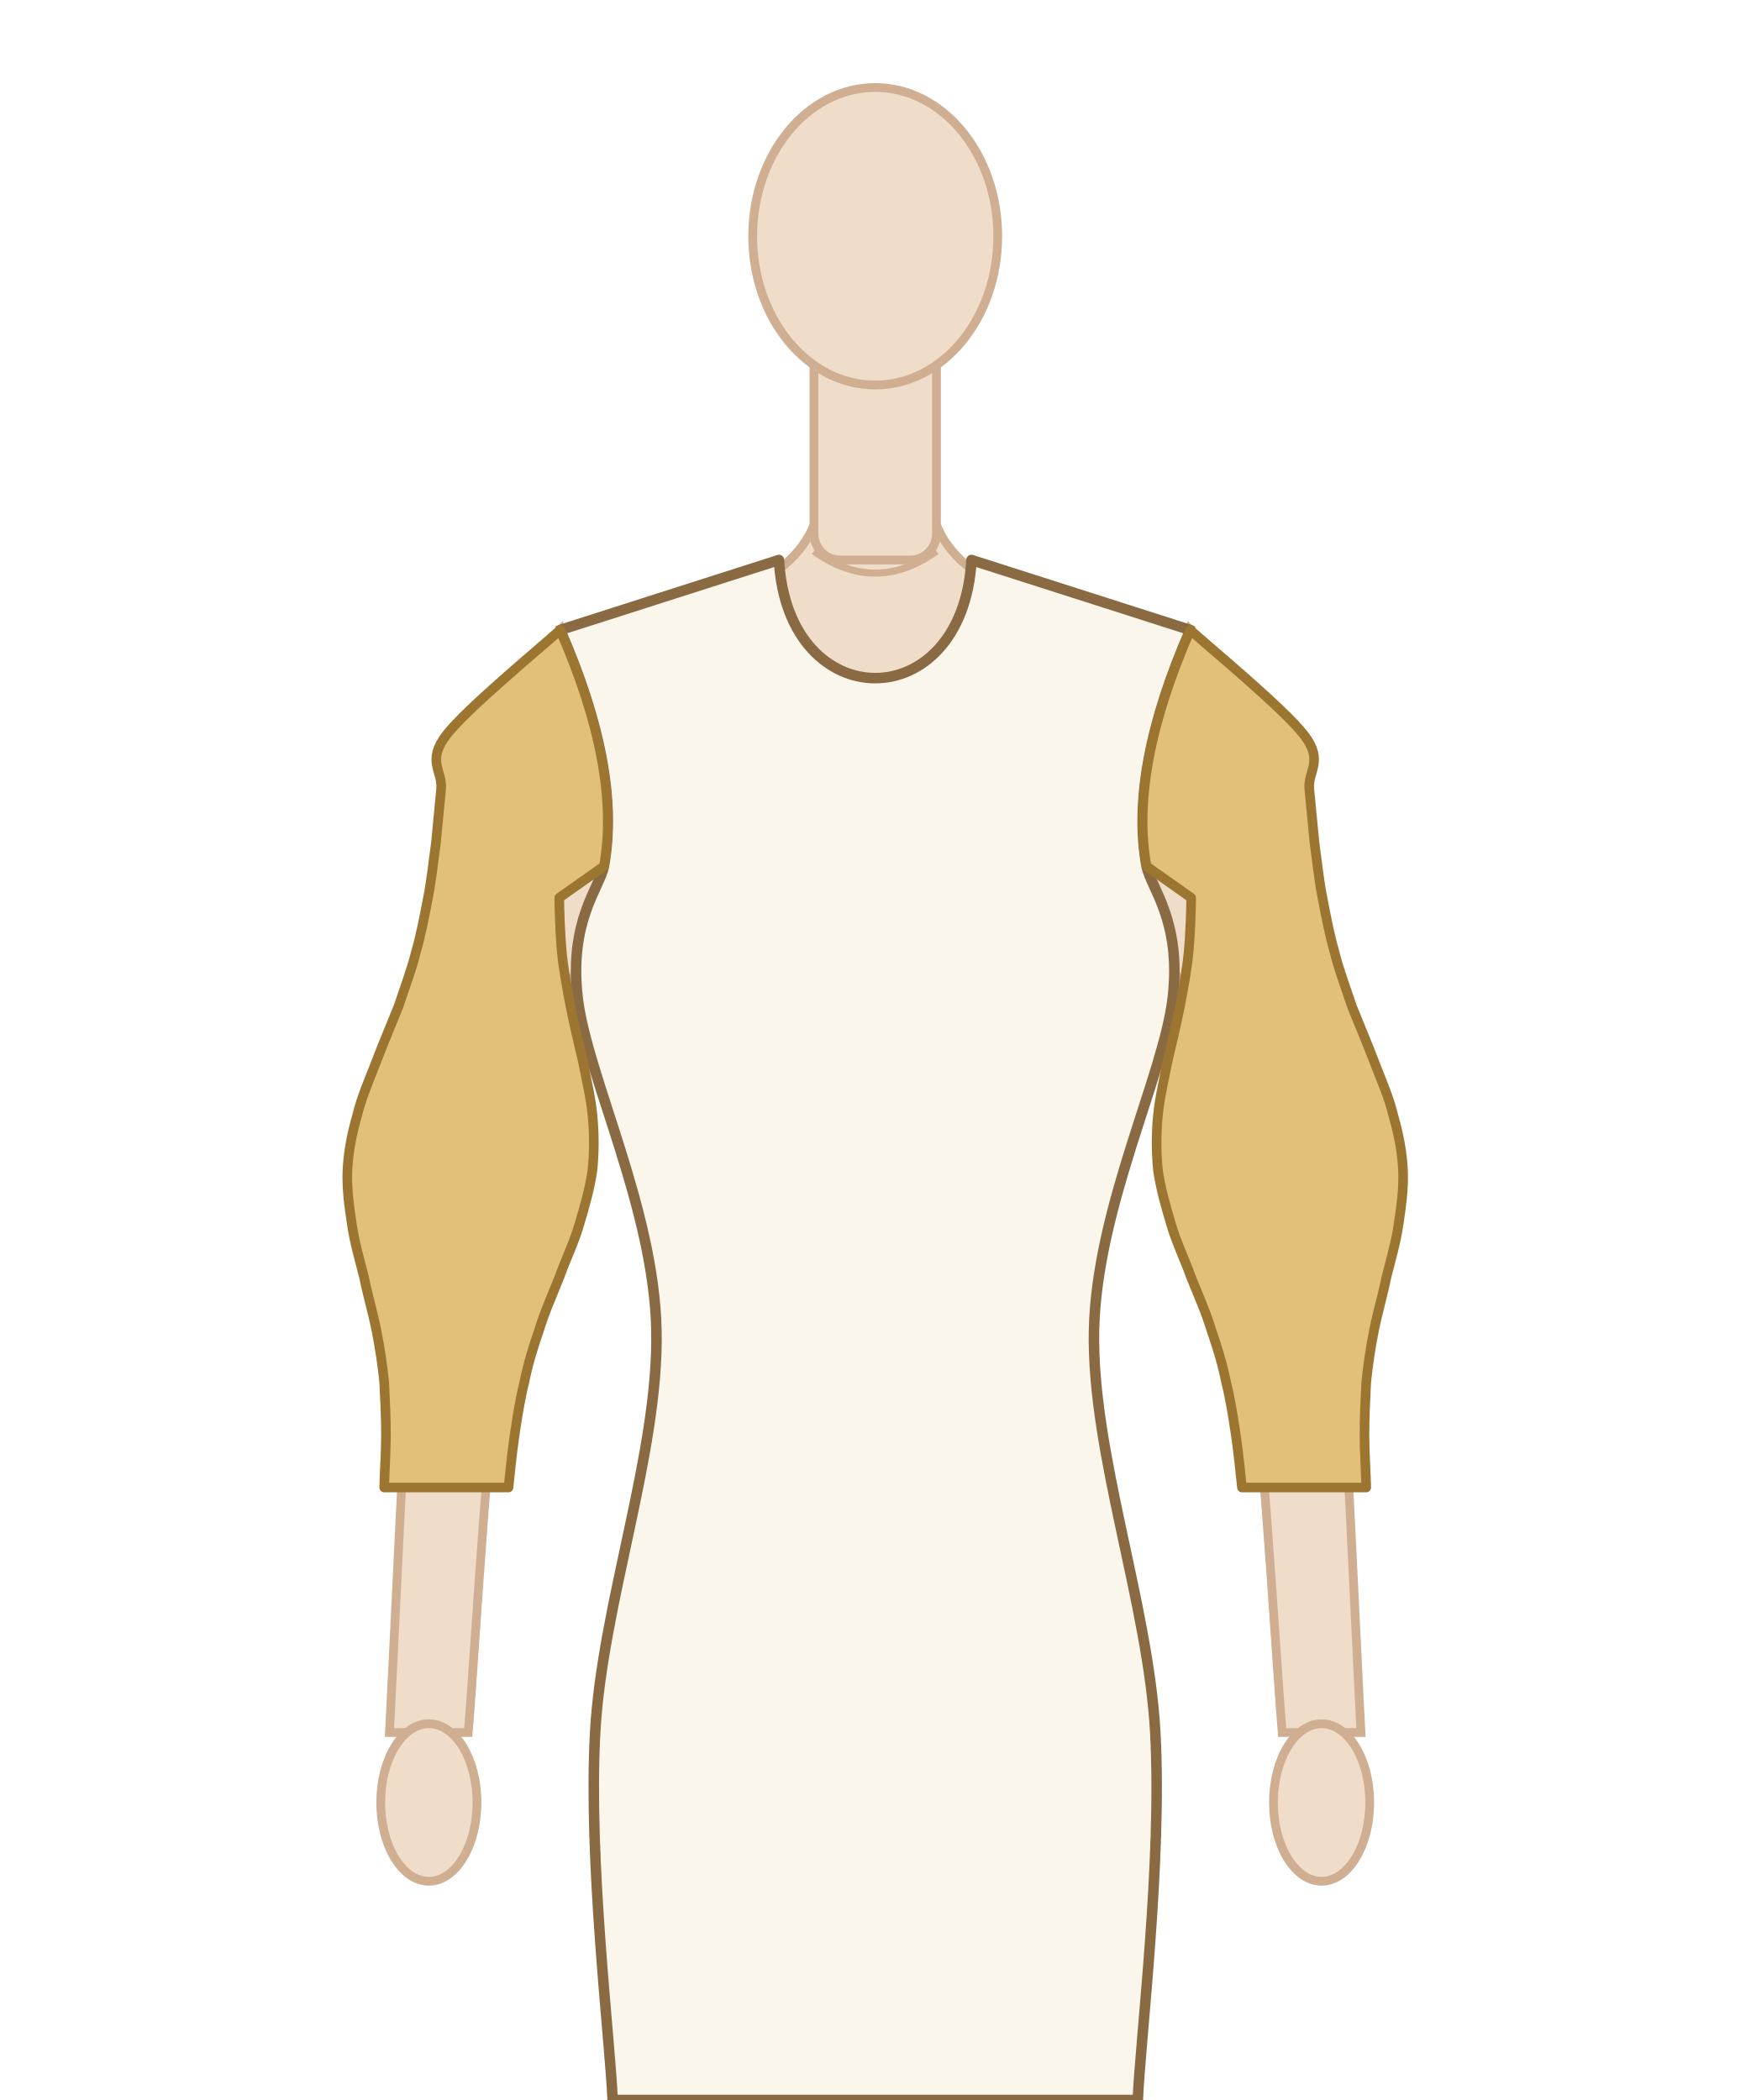
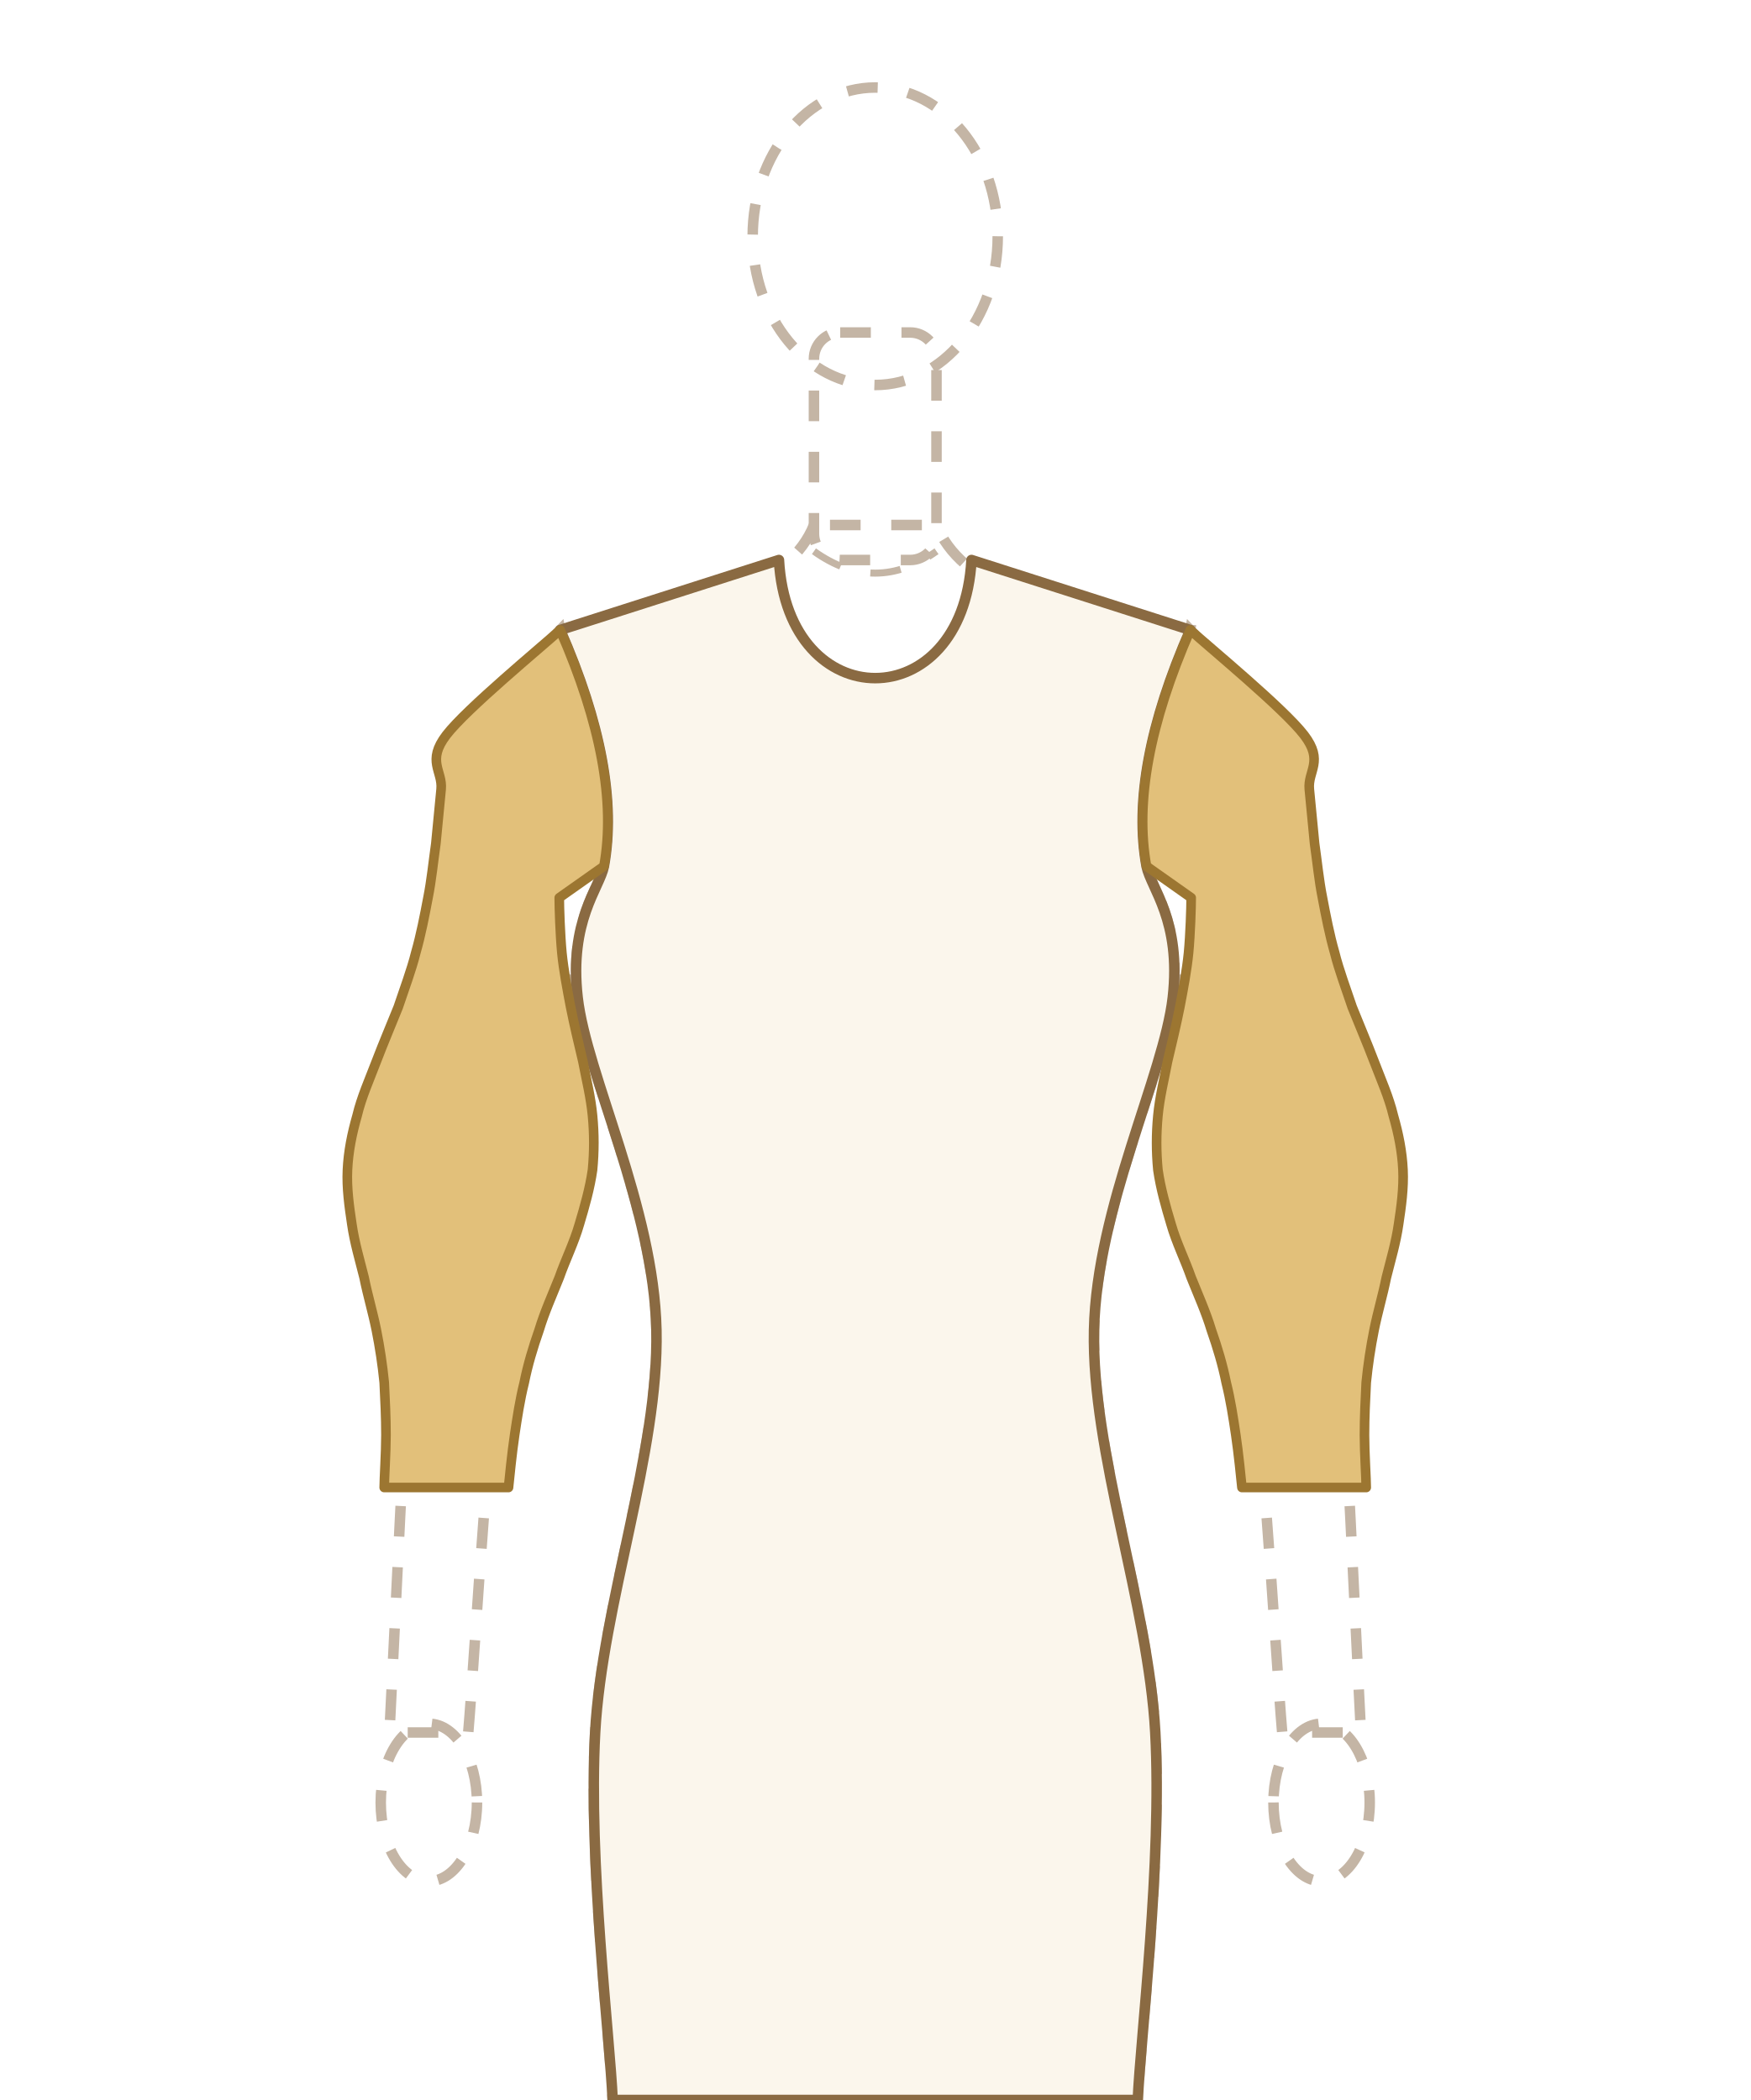
<svg xmlns="http://www.w3.org/2000/svg" viewBox="0 0 200 240" width="200" height="240">
-   <path d="M 64 72 L 52.5 84 C 51.7 93.7, 48.8 123, 47.5 142 C 46.2 161, 45 188.7, 44.5 198 L 53.5 198 C 54.3 188.7, 55.9 158.5, 58.5 142 C 61.1 125.5, 67.3 106.2, 69 99 Z" fill="#efdcc9" stroke="#cfae92" stroke-width="1" />
-   <ellipse cx="49" cy="206" rx="5.5" ry="9" fill="#efdcc9" stroke="#cfae92" stroke-width="1" />
+   <path d="M 64 72 L 52.5 84 C 51.7 93.7, 48.8 123, 47.5 142 C 46.2 161, 45 188.7, 44.5 198 L 53.5 198 C 54.3 188.7, 55.9 158.5, 58.5 142 C 61.1 125.5, 67.3 106.2, 69 99 Z" fill="none" stroke="#c4b5a5" stroke-width="1.2" stroke-dasharray="3.5 3.5" />
+   <ellipse cx="49" cy="206" rx="5.5" ry="9" fill="none" stroke="#c4b5a5" stroke-width="1.2" stroke-dasharray="3.5 3.5" />
  <g transform="matrix(-1 0 0 1 200 0)">
-     <path d="M 64 72 L 52.5 84 C 51.7 93.7, 48.8 123, 47.5 142 C 46.2 161, 45 188.7, 44.5 198 L 53.5 198 C 54.3 188.7, 55.9 158.5, 58.5 142 C 61.1 125.5, 67.3 106.2, 69 99 Z" fill="#efdcc9" stroke="#cfae92" stroke-width="1" />
-     <ellipse cx="49" cy="206" rx="5.5" ry="9" fill="#efdcc9" stroke="#cfae92" stroke-width="1" />
+     <path d="M 64 72 L 52.5 84 C 51.7 93.7, 48.8 123, 47.5 142 C 46.2 161, 45 188.7, 44.5 198 L 53.5 198 C 54.3 188.7, 55.9 158.5, 58.5 142 C 61.1 125.5, 67.3 106.2, 69 99 Z" fill="none" stroke="#c4b5a5" stroke-width="1.2" stroke-dasharray="3.5 3.5" />
+     <ellipse cx="49" cy="206" rx="5.5" ry="9" fill="none" stroke="#c4b5a5" stroke-width="1.2" stroke-dasharray="3.5 3.5" />
  </g>
-   <path d="M 93 60 Q 89 70 64 72 Q 66 88 69 99 C 68.5 101.5, 65 105.2, 66 114 C 67 122.8, 74.7 138, 75 152 C 75.3 166, 68.8 183.3, 68 198 C 67.2 212.7, 69.7 233, 70 240 L 130 240 C 130.3 233, 132.8 212.7, 132 198 C 131.2 183.3, 124.7 166, 125 152 C 125.3 138, 133 122.8, 134 114 C 135 105.2, 131.5 101.5, 131 99 Q 134 88 136 72 Q 111 70 107 60 Z" fill="#efdcc9" stroke="#cfae92" stroke-width="1" />
-   <rect x="93" y="38" width="14" height="26" rx="3" fill="#efdcc9" stroke="#cfae92" stroke-width="1" />
-   <ellipse cx="100" cy="27" rx="14" ry="17" fill="#efdcc9" stroke="#cfae92" stroke-width="1" />
-   <path d="M 93 63 Q 100 68 107 63" fill="none" stroke="#cfae92" stroke-width="0.8" />
+   <path d="M 93 60 Q 89 70 64 72 Q 66 88 69 99 C 68.5 101.5, 65 105.2, 66 114 C 67 122.8, 74.7 138, 75 152 C 75.3 166, 68.8 183.3, 68 198 C 67.2 212.7, 69.7 233, 70 240 L 130 240 C 130.3 233, 132.8 212.7, 132 198 C 131.2 183.3, 124.7 166, 125 152 C 125.3 138, 133 122.8, 134 114 C 135 105.2, 131.5 101.5, 131 99 Q 134 88 136 72 Q 111 70 107 60 Z" fill="none" stroke="#c4b5a5" stroke-width="1.2" stroke-dasharray="3.5 3.5" />
+   <rect x="93" y="38" width="14" height="26" rx="3" fill="none" stroke="#c4b5a5" stroke-width="1.2" stroke-dasharray="3.5 3.5" />
+   <ellipse cx="100" cy="27" rx="14" ry="17" fill="none" stroke="#c4b5a5" stroke-width="1.2" stroke-dasharray="3.5 3.5" />
+   <path d="M 93 63 Q 100 68 107 63" fill="none" stroke="#c4b5a5" stroke-width="0.8" stroke-dasharray="3.5 3.5" />
  <path d="M 64 72 L 89 64 C 90 82, 110 82, 111 64 L 136 72 Q 129 88 131 99 C 131.5 101.5, 135 105.2, 134 114 C 133 122.8, 125.3 138, 125 152 C 124.7 166, 131.2 183.3, 132 198 C 132.8 212.7, 130.3 233, 130 240 L 70 240 C 69.7 233, 67.2 212.7, 68 198 C 68.8 183.3, 75.3 166, 75 152 C 74.7 138, 67 122.8, 66 114 C 65 105.2, 68.5 101.5, 69 99 Q 71 88 64 72 Z" fill="#fbf6ec" stroke="#8a6a42" stroke-width="1.2" stroke-linejoin="round" />
  <path d="M 64 72 C 61.8 74, 53.3 81, 51 84 C 48.7 87, 50.6 88.1, 50.4 90.2 C 50.2 92.3, 50 94.4, 49.8 96.4 C 49.5 98.5, 49.3 100.6, 48.9 102.6 C 48.5 104.7, 48.1 106.8, 47.5 108.9 C 47 110.9, 46.2 113, 45.5 115.1 C 44.7 117.1, 43.8 119.2, 43 121.3 C 42.2 123.4, 41.3 125.4, 40.8 127.5 C 40.2 129.6, 39.8 131.6, 39.7 133.7 C 39.6 135.8, 39.9 137.9, 40.2 139.9 C 40.5 142, 41.1 144, 41.6 146 C 42 148, 42.6 150, 43 152 C 43.4 154, 43.7 156, 43.9 158 C 44 160, 44.1 162, 44.1 164 C 44.1 166, 43.9 169, 43.9 170 L 58.1 170 C 58.2 169, 58.5 166, 58.8 164 C 59.1 162, 59.4 160, 59.9 158 C 60.3 156, 60.9 154, 61.6 152 C 62.2 150, 63.1 148, 63.9 146 C 64.6 144, 65.6 142, 66.2 139.9 C 66.8 137.9, 67.4 135.8, 67.7 133.7 C 67.9 131.6, 67.9 129.6, 67.7 127.5 C 67.5 125.4, 67 123.4, 66.6 121.3 C 66.1 119.2, 65.6 117.1, 65.2 115.1 C 64.8 113, 64.4 110.9, 64.2 108.9 C 64 106.8, 63.9 103.7, 63.9 102.6 L 69 99 Q 71 88 64 72 Z" fill="#e2c07a" stroke="#9c7631" stroke-width="1.1" stroke-linejoin="round" />
  <g transform="matrix(-1 0 0 1 200 0)">
    <path d="M 64 72 C 61.8 74, 53.3 81, 51 84 C 48.7 87, 50.6 88.1, 50.4 90.2 C 50.2 92.3, 50 94.4, 49.8 96.4 C 49.5 98.5, 49.3 100.6, 48.9 102.6 C 48.5 104.7, 48.1 106.8, 47.5 108.9 C 47 110.9, 46.2 113, 45.5 115.1 C 44.7 117.1, 43.8 119.2, 43 121.3 C 42.2 123.4, 41.3 125.4, 40.8 127.5 C 40.2 129.6, 39.8 131.6, 39.7 133.7 C 39.6 135.8, 39.9 137.9, 40.2 139.9 C 40.5 142, 41.1 144, 41.6 146 C 42 148, 42.6 150, 43 152 C 43.4 154, 43.7 156, 43.9 158 C 44 160, 44.1 162, 44.1 164 C 44.1 166, 43.9 169, 43.9 170 L 58.1 170 C 58.2 169, 58.5 166, 58.8 164 C 59.1 162, 59.4 160, 59.9 158 C 60.3 156, 60.9 154, 61.6 152 C 62.2 150, 63.1 148, 63.9 146 C 64.6 144, 65.6 142, 66.2 139.9 C 66.8 137.9, 67.4 135.8, 67.7 133.7 C 67.9 131.6, 67.9 129.6, 67.7 127.5 C 67.5 125.4, 67 123.4, 66.6 121.3 C 66.1 119.2, 65.6 117.1, 65.2 115.1 C 64.8 113, 64.4 110.9, 64.2 108.9 C 64 106.8, 63.9 103.7, 63.9 102.6 L 69 99 Q 71 88 64 72 Z" fill="#e2c07a" stroke="#9c7631" stroke-width="1.1" stroke-linejoin="round" />
  </g>
</svg>
